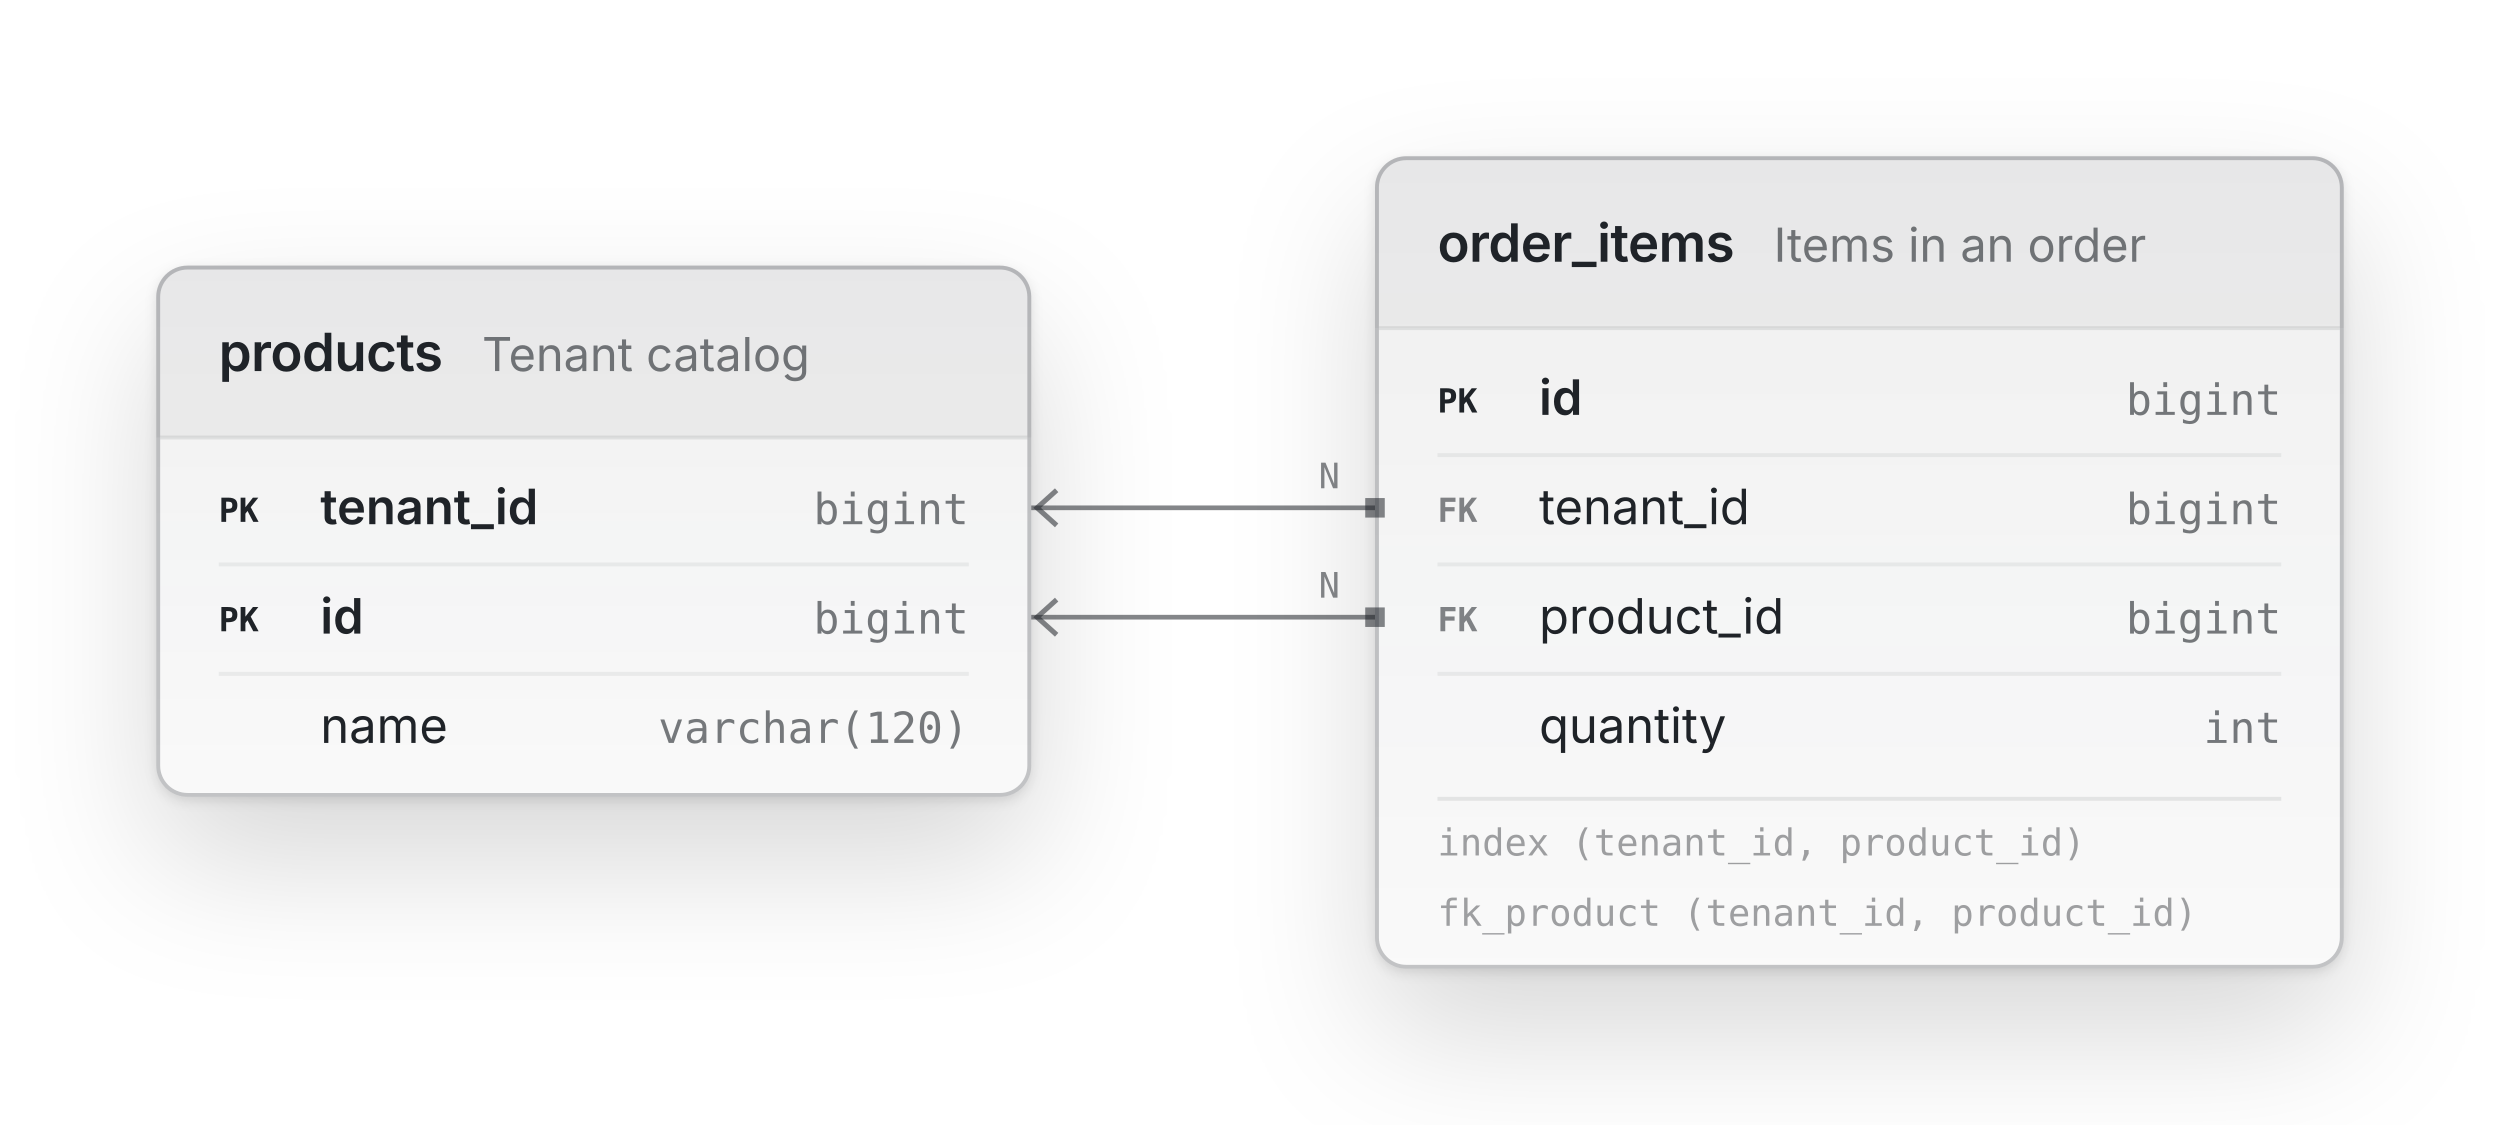
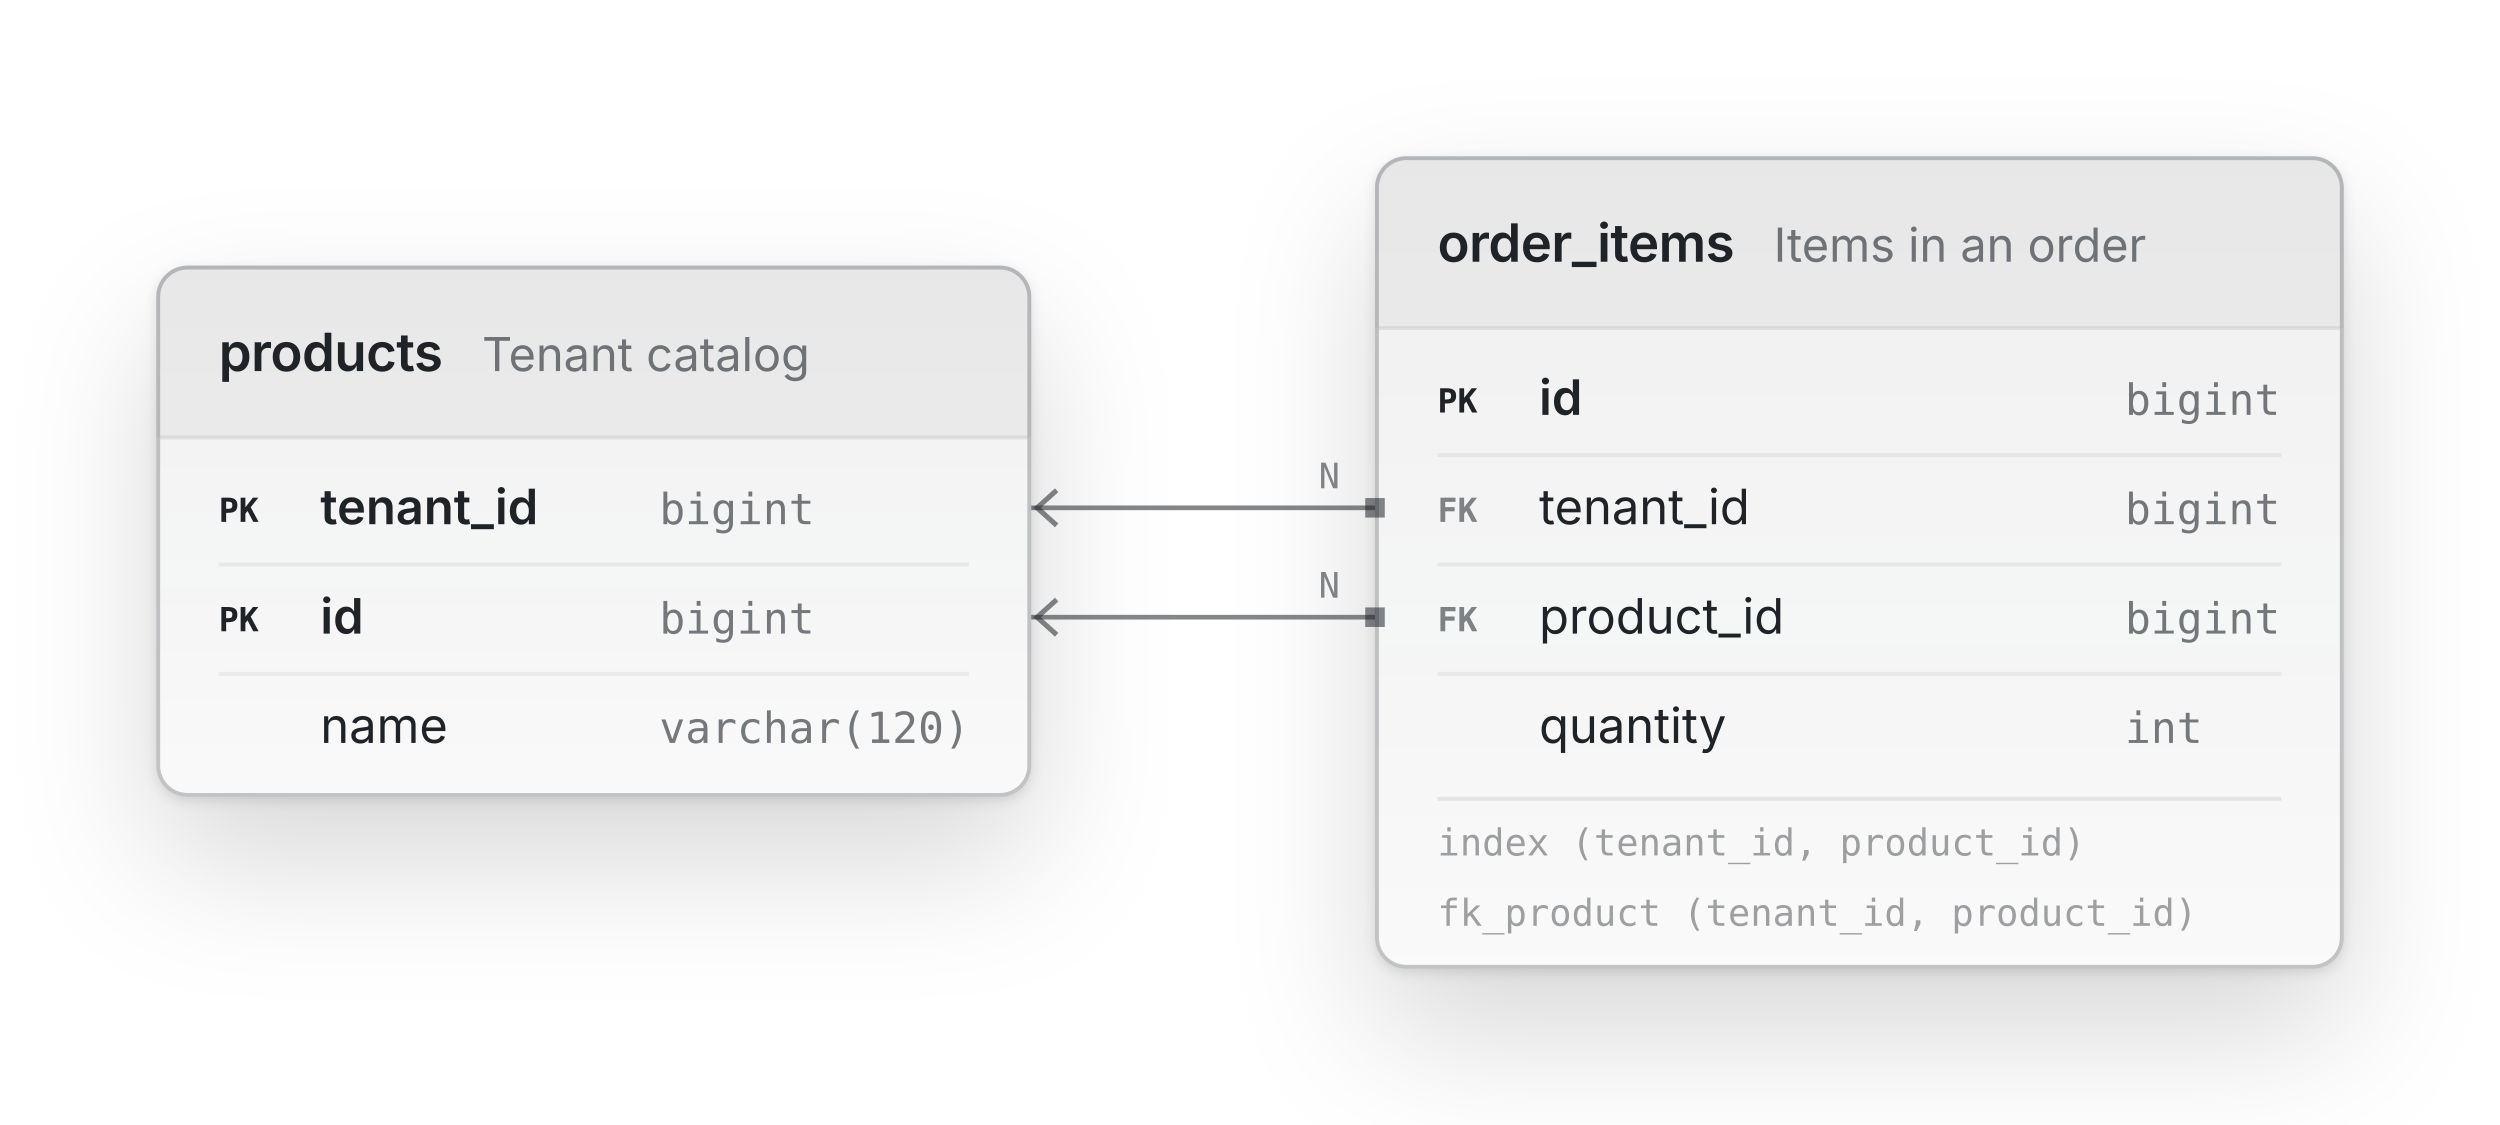
<svg xmlns="http://www.w3.org/2000/svg" viewBox="0 0 640 288" width="640" height="288" class="rz rz-graphite" role="img" aria-label="ERD: products, order_items" font-family="-apple-system, BlinkMacSystemFont, 'SF Pro Text', 'Geist', 'Segoe UI', 'Apple SD Gothic Neo', 'Noto Sans KR', system-ui, sans-serif" font-size="12">
  <style>.rz{color:#1f2328}@media (prefers-color-scheme:dark){.rz{color:#e6edf3}}</style>
  <defs>
    <linearGradient id="rz-wash" x1="0" y1="0" x2="0" y2="1">
      <stop offset="0" stop-color="currentColor" stop-opacity="0.07" />
      <stop offset="1" stop-color="currentColor" stop-opacity="0.025" />
    </linearGradient>
    <filter id="rz-shadow" x="-30%" y="-30%" width="160%" height="180%">
      <feGaussianBlur in="SourceAlpha" stdDeviation="18" />
      <feOffset dy="16" result="a" />
      <feFlood flood-color="#000000" flood-opacity="0.16" />
      <feComposite in2="a" operator="in" result="ambient" />
      <feGaussianBlur in="SourceAlpha" stdDeviation="1.5" />
      <feOffset dy="1" result="c" />
      <feFlood flood-color="#000000" flood-opacity="0.112" />
      <feComposite in2="c" operator="in" result="contact" />
      <feMerge>
        <feMergeNode in="ambient" />
        <feMergeNode in="contact" />
      </feMerge>
      <feComposite in2="SourceAlpha" operator="out" />
    </filter>
  </defs>
  <g class="rz-shadows">
    <rect class="rz-s" data-t="products" x="40" y="68" width="224" height="136" rx="8" fill="currentColor" filter="url(#rz-shadow)" />
    <rect class="rz-s" data-t="order_items" x="352" y="40" width="248" height="208" rx="8" fill="currentColor" filter="url(#rz-shadow)" />
  </g>
  <g class="rz-rels">
    <g class="rz-r" data-a="products" data-ac="tenant_id" data-b="order_items" data-bc="tenant_id" data-acs="[&quot;tenant_id&quot;,&quot;id&quot;]" data-bcs="[&quot;tenant_id&quot;,&quot;product_id&quot;]">
      <path d="M264,130 L352,130" fill="none" stroke="currentColor" stroke-opacity="0.55" stroke-width="1.2" />
      <path d="M270.5,125.5 L265.5,130 L270.5,134.5" fill="none" stroke="currentColor" stroke-opacity="0.55" stroke-width="1.3" />
      <rect x="349.5" y="127.5" width="5" height="5" fill="currentColor" fill-opacity="0.55" />
      <text x="343" y="125" text-anchor="end" font-family="'SF Mono', 'Geist Mono', ui-monospace, Menlo, Consolas, monospace" font-size="9" fill="currentColor" fill-opacity="0.55">N</text>
    </g>
    <g class="rz-r" data-a="products" data-ac="id" data-b="order_items" data-bc="product_id" data-acs="[&quot;tenant_id&quot;,&quot;id&quot;]" data-bcs="[&quot;tenant_id&quot;,&quot;product_id&quot;]">
      <path d="M264,158 L352,158" fill="none" stroke="currentColor" stroke-opacity="0.55" stroke-width="1.2" />
      <path d="M270.5,153.5 L265.5,158 L270.5,162.5" fill="none" stroke="currentColor" stroke-opacity="0.55" stroke-width="1.3" />
      <rect x="349.5" y="155.5" width="5" height="5" fill="currentColor" fill-opacity="0.55" />
      <text x="343" y="153" text-anchor="end" font-family="'SF Mono', 'Geist Mono', ui-monospace, Menlo, Consolas, monospace" font-size="9" fill="currentColor" fill-opacity="0.55">N</text>
    </g>
  </g>
  <g class="rz-tables">
    <g class="rz-t" data-t="products" transform="translate(40,68)">
      <rect width="224" height="136" rx="8" fill="url(#rz-wash)" />
      <path d="M0,8 A8,8 0 0 1 8,0 H216 A8,8 0 0 1 224,8 V44 H0 Z" fill="currentColor" fill-opacity="0.04" />
      <rect x="0.5" y="0.5" width="223" height="135" rx="7.5" fill="none" stroke="currentColor" stroke-opacity="0.25" />
      <g class="rz-head">
        <path class="rz-hit" d="M0,8 A8,8 0 0 1 8,0 H216 A8,8 0 0 1 224,8 V44 H0 Z" fill="currentColor" fill-opacity="0" />
        <text x="16" y="27" font-size="13.5" font-weight="600" letter-spacing="-0.01em" fill="currentColor">products<tspan dx="10" font-size="12" font-weight="400" letter-spacing="0" fill="currentColor" fill-opacity="0.6">Tenant catalog</tspan>
        </text>
      </g>
      <rect x="1" y="43.5" width="222" height="1" fill="currentColor" fill-opacity="0.09" />
      <g class="rz-c" data-c="tenant_id">
        <rect class="rz-hit" x="1" y="48" width="222" height="28" fill="currentColor" fill-opacity="0" />
        <text x="16" y="65.6" font-family="'SF Mono', 'Geist Mono', ui-monospace, Menlo, Consolas, monospace" font-size="8.5" font-weight="600" fill="currentColor">PK</text>
        <text x="42" y="66.2" font-size="12.5" fill="currentColor" font-weight="600">tenant_id</text>
-         <text x="208" y="66.2" text-anchor="end" font-family="'SF Mono', 'Geist Mono', ui-monospace, Menlo, Consolas, monospace" font-size="11" fill="currentColor" fill-opacity="0.6">bigint</text>
+         <text x="128.8" y="66.2" font-family="'SF Mono', 'Geist Mono', ui-monospace, Menlo, Consolas, monospace" font-size="11" fill="currentColor" fill-opacity="0.6">bigint</text>
      </g>
      <g class="rz-c" data-c="id">
        <rect class="rz-hit" x="1" y="76" width="222" height="28" fill="currentColor" fill-opacity="0" />
        <rect x="16" y="76" width="192" height="1" fill="currentColor" fill-opacity="0.09" opacity=".7" />
        <text x="16" y="93.6" font-family="'SF Mono', 'Geist Mono', ui-monospace, Menlo, Consolas, monospace" font-size="8.5" font-weight="600" fill="currentColor">PK</text>
        <text x="42" y="94.2" font-size="12.5" fill="currentColor" font-weight="600">id</text>
-         <text x="208" y="94.2" text-anchor="end" font-family="'SF Mono', 'Geist Mono', ui-monospace, Menlo, Consolas, monospace" font-size="11" fill="currentColor" fill-opacity="0.6">bigint</text>
+         <text x="128.8" y="94.2" font-family="'SF Mono', 'Geist Mono', ui-monospace, Menlo, Consolas, monospace" font-size="11" fill="currentColor" fill-opacity="0.6">bigint</text>
      </g>
      <g class="rz-c" data-c="name">
        <rect class="rz-hit" x="1" y="104" width="222" height="28" fill="currentColor" fill-opacity="0" />
        <rect x="16" y="104" width="192" height="1" fill="currentColor" fill-opacity="0.09" opacity=".7" />
        <text x="42" y="122.2" font-size="12.5" fill="currentColor">name</text>
-         <text x="208" y="122.2" text-anchor="end" font-family="'SF Mono', 'Geist Mono', ui-monospace, Menlo, Consolas, monospace" font-size="11" fill="currentColor" fill-opacity="0.6">varchar(120)</text>
+         <text x="128.8" y="122.2" font-family="'SF Mono', 'Geist Mono', ui-monospace, Menlo, Consolas, monospace" font-size="11" fill="currentColor" fill-opacity="0.6">varchar(120)</text>
      </g>
    </g>
    <g class="rz-t" data-t="order_items" transform="translate(352,40)">
      <rect width="248" height="208" rx="8" fill="url(#rz-wash)" />
      <path d="M0,8 A8,8 0 0 1 8,0 H240 A8,8 0 0 1 248,8 V44 H0 Z" fill="currentColor" fill-opacity="0.04" />
      <rect x="0.5" y="0.5" width="247" height="207" rx="7.5" fill="none" stroke="currentColor" stroke-opacity="0.25" />
      <g class="rz-head">
        <path class="rz-hit" d="M0,8 A8,8 0 0 1 8,0 H240 A8,8 0 0 1 248,8 V44 H0 Z" fill="currentColor" fill-opacity="0" />
        <text x="16" y="27" font-size="13.5" font-weight="600" letter-spacing="-0.01em" fill="currentColor">order_items<tspan dx="10" font-size="12" font-weight="400" letter-spacing="0" fill="currentColor" fill-opacity="0.6">Items in an order</tspan>
        </text>
      </g>
      <rect x="1" y="43.5" width="246" height="1" fill="currentColor" fill-opacity="0.09" />
      <g class="rz-c" data-c="id">
        <rect class="rz-hit" x="1" y="48" width="246" height="28" fill="currentColor" fill-opacity="0" />
        <text x="16" y="65.6" font-family="'SF Mono', 'Geist Mono', ui-monospace, Menlo, Consolas, monospace" font-size="8.5" font-weight="600" fill="currentColor">PK</text>
        <text x="42" y="66.2" font-size="12.5" fill="currentColor" font-weight="600">id</text>
-         <text x="232" y="66.2" text-anchor="end" font-family="'SF Mono', 'Geist Mono', ui-monospace, Menlo, Consolas, monospace" font-size="11" fill="currentColor" fill-opacity="0.6">bigint</text>
+         <text x="192" y="66.2" font-family="'SF Mono', 'Geist Mono', ui-monospace, Menlo, Consolas, monospace" font-size="11" fill="currentColor" fill-opacity="0.6">bigint</text>
      </g>
      <g class="rz-c" data-c="tenant_id">
        <rect class="rz-hit" x="1" y="76" width="246" height="28" fill="currentColor" fill-opacity="0" />
        <rect x="16" y="76" width="216" height="1" fill="currentColor" fill-opacity="0.09" opacity=".7" />
        <text x="16" y="93.6" font-family="'SF Mono', 'Geist Mono', ui-monospace, Menlo, Consolas, monospace" font-size="8.5" font-weight="600" fill="currentColor" fill-opacity="0.55">FK</text>
        <text x="42" y="94.2" font-size="12.5" fill="currentColor">tenant_id</text>
-         <text x="232" y="94.2" text-anchor="end" font-family="'SF Mono', 'Geist Mono', ui-monospace, Menlo, Consolas, monospace" font-size="11" fill="currentColor" fill-opacity="0.6">bigint</text>
+         <text x="192" y="94.2" font-family="'SF Mono', 'Geist Mono', ui-monospace, Menlo, Consolas, monospace" font-size="11" fill="currentColor" fill-opacity="0.6">bigint</text>
      </g>
      <g class="rz-c" data-c="product_id">
        <rect class="rz-hit" x="1" y="104" width="246" height="28" fill="currentColor" fill-opacity="0" />
        <rect x="16" y="104" width="216" height="1" fill="currentColor" fill-opacity="0.09" opacity=".7" />
        <text x="16" y="121.6" font-family="'SF Mono', 'Geist Mono', ui-monospace, Menlo, Consolas, monospace" font-size="8.5" font-weight="600" fill="currentColor" fill-opacity="0.55">FK</text>
        <text x="42" y="122.2" font-size="12.5" fill="currentColor">product_id</text>
-         <text x="232" y="122.2" text-anchor="end" font-family="'SF Mono', 'Geist Mono', ui-monospace, Menlo, Consolas, monospace" font-size="11" fill="currentColor" fill-opacity="0.6">bigint</text>
+         <text x="192" y="122.2" font-family="'SF Mono', 'Geist Mono', ui-monospace, Menlo, Consolas, monospace" font-size="11" fill="currentColor" fill-opacity="0.6">bigint</text>
      </g>
      <g class="rz-c" data-c="quantity">
        <rect class="rz-hit" x="1" y="132" width="246" height="28" fill="currentColor" fill-opacity="0" />
        <rect x="16" y="132" width="216" height="1" fill="currentColor" fill-opacity="0.09" opacity=".7" />
        <text x="42" y="150.2" font-size="12.5" fill="currentColor">quantity</text>
-         <text x="232" y="150.2" text-anchor="end" font-family="'SF Mono', 'Geist Mono', ui-monospace, Menlo, Consolas, monospace" font-size="11" fill="currentColor" fill-opacity="0.6">int</text>
+         <text x="192" y="150.2" font-family="'SF Mono', 'Geist Mono', ui-monospace, Menlo, Consolas, monospace" font-size="11" fill="currentColor" fill-opacity="0.6">int</text>
      </g>
      <rect x="16" y="164" width="216" height="1" fill="currentColor" fill-opacity="0.09" />
      <text x="16" y="179" font-family="'SF Mono', 'Geist Mono', ui-monospace, Menlo, Consolas, monospace" font-size="9.5" fill="currentColor" fill-opacity="0.42">index (tenant_id, product_id)</text>
      <text x="16" y="197" font-family="'SF Mono', 'Geist Mono', ui-monospace, Menlo, Consolas, monospace" font-size="9.5" fill="currentColor" fill-opacity="0.42">fk_product (tenant_id, product_id)</text>
    </g>
  </g>
</svg>
